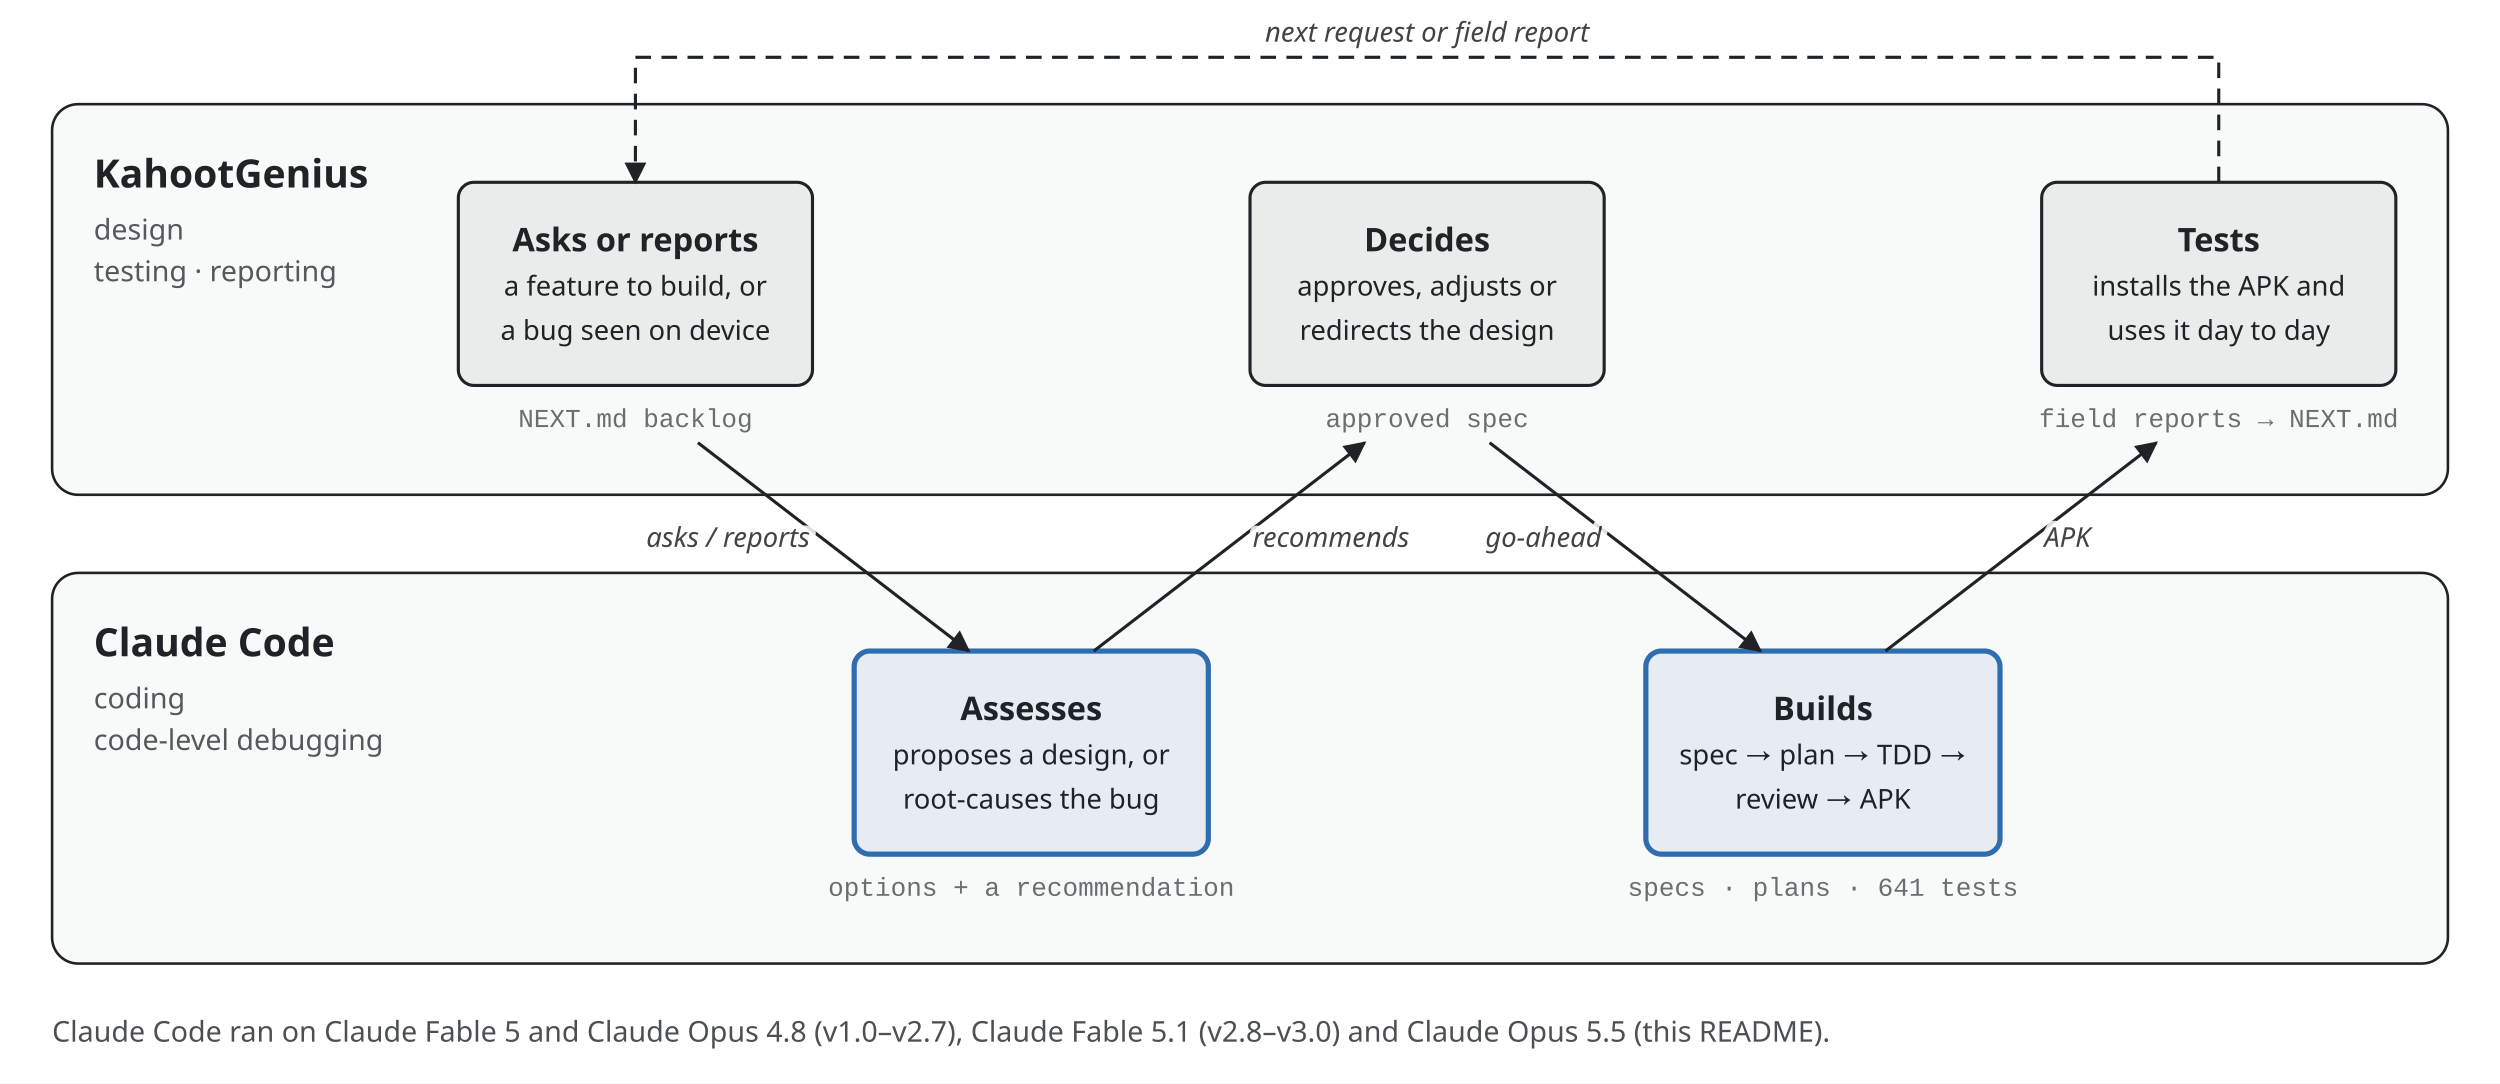
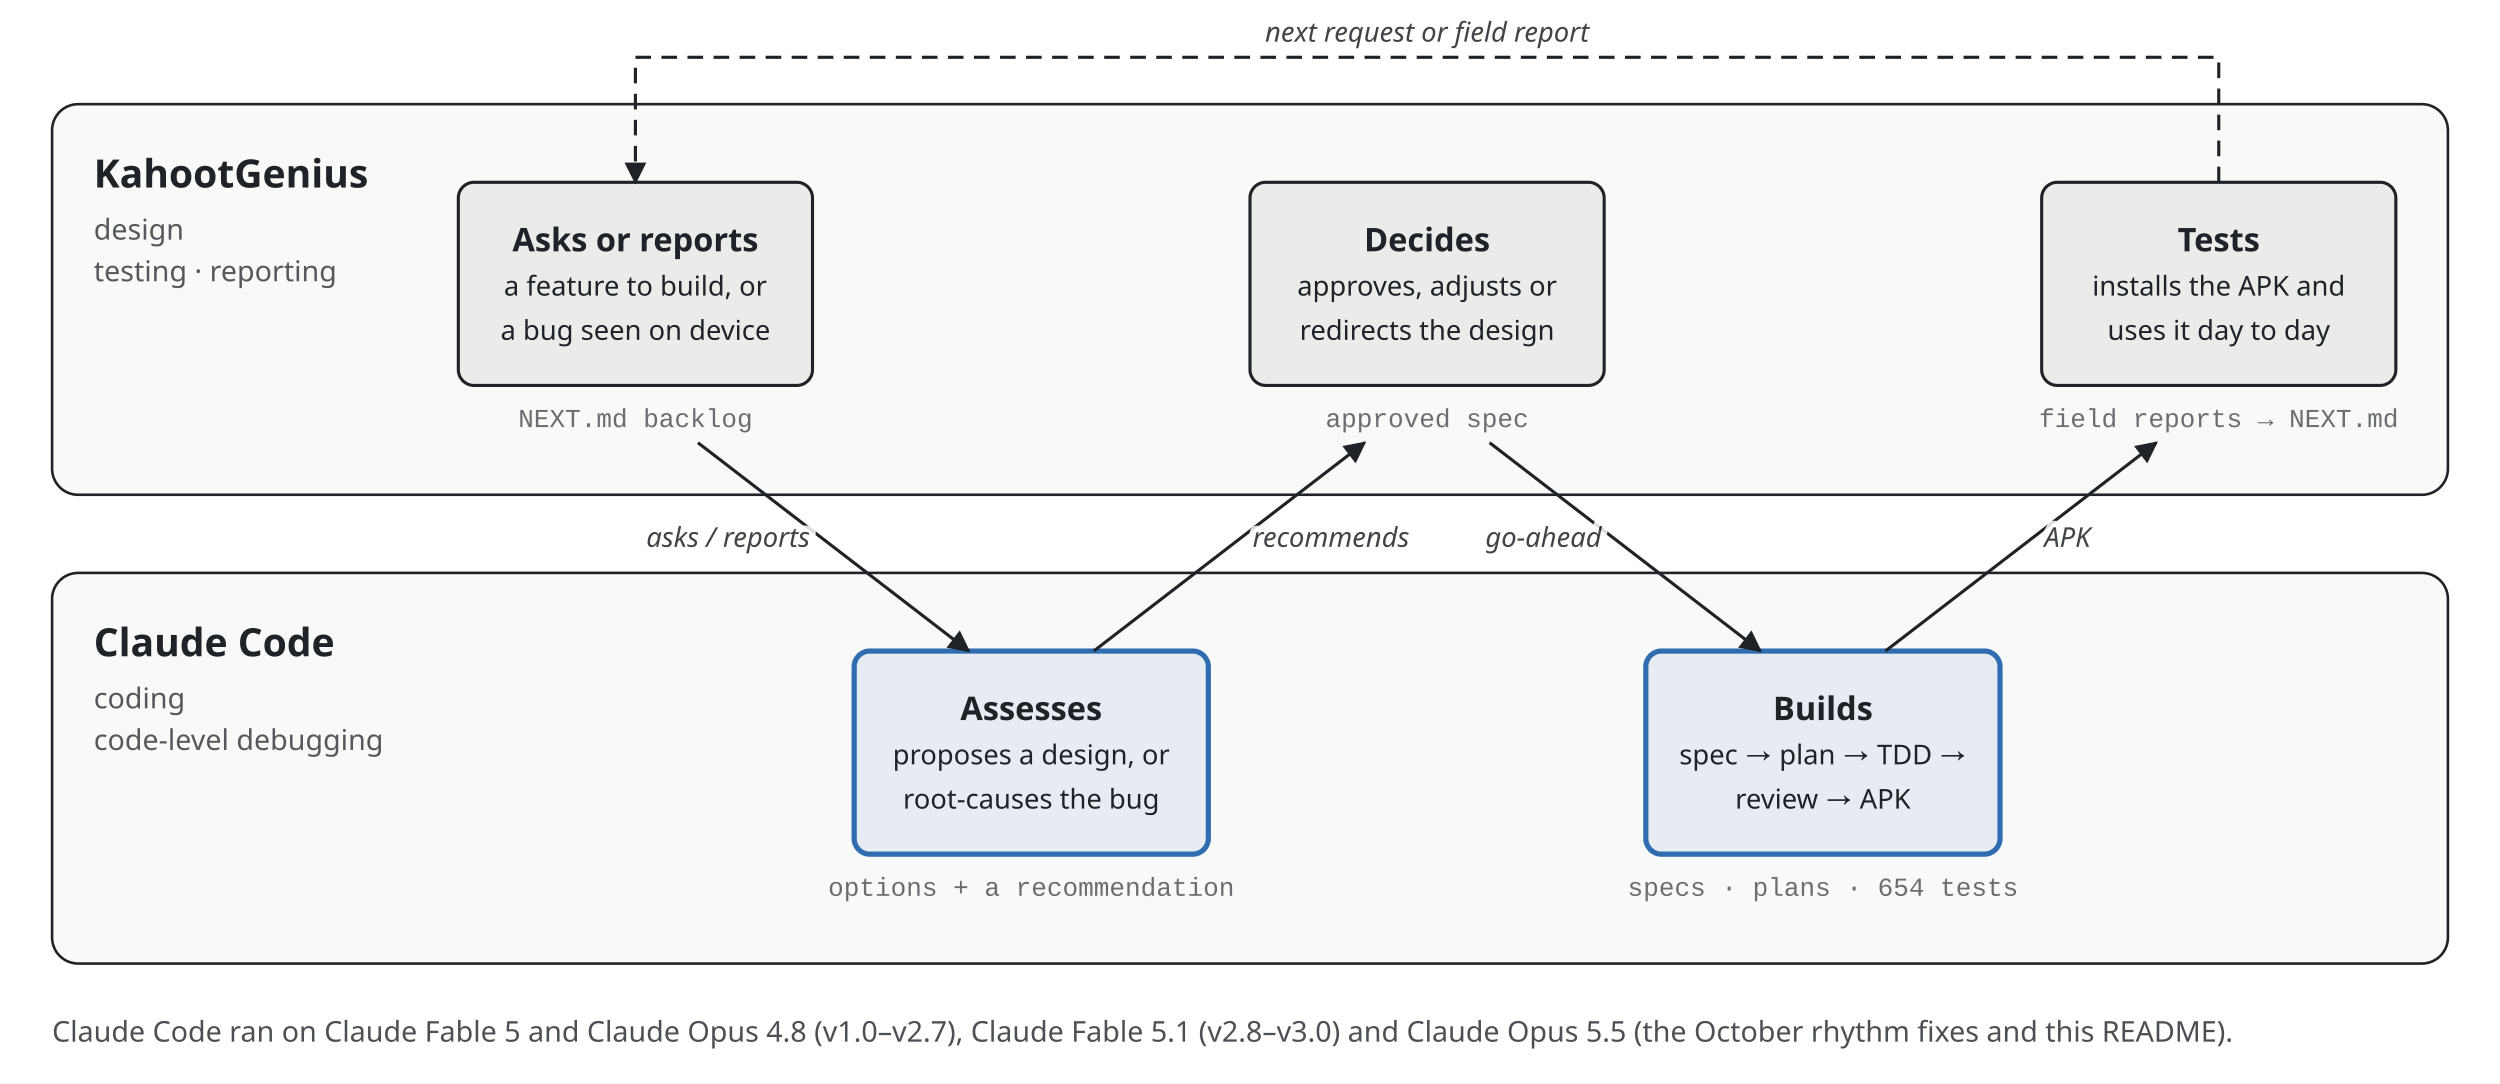
<svg xmlns="http://www.w3.org/2000/svg" viewBox="0 0 960 416" width="960" height="416" role="img" aria-label="How it was built: KahootGenius asks or reports, Claude Code assesses, KahootGenius decides, Claude Code builds and verifies, KahootGenius tests the APK on a phone, and the loop repeats" font-family="-apple-system, BlinkMacSystemFont, 'Segoe UI', 'Noto Sans', Helvetica, Arial, 'PingFang SC', 'Hiragino Sans GB', 'Microsoft YaHei', 'Noto Sans CJK SC', sans-serif" color="#1f2328" fill="currentColor">
  <rect width="960" height="416" fill="#ffffff" />
  <defs>
    <marker id="workflow-arr-k" viewBox="0 0 10 10" refX="9" refY="5" markerWidth="7" markerHeight="7" orient="auto-start-reverse">
      <path d="M0,0 L10,5 L0,10 z" fill="currentColor" />
    </marker>
    <marker id="workflow-arr-b" viewBox="0 0 10 10" refX="9" refY="5" markerWidth="7" markerHeight="7" orient="auto-start-reverse">
      <path d="M0,0 L10,5 L0,10 z" fill="#2f6db0" />
    </marker>
    <marker id="workflow-arr-t" viewBox="0 0 10 10" refX="9" refY="5" markerWidth="7" markerHeight="7" orient="auto-start-reverse">
      <path d="M0,0 L10,5 L0,10 z" fill="#11806a" />
    </marker>
    <marker id="workflow-arr-v" viewBox="0 0 10 10" refX="9" refY="5" markerWidth="7" markerHeight="7" orient="auto-start-reverse">
      <path d="M0,0 L10,5 L0,10 z" fill="#c9481b" />
    </marker>
  </defs>
  <rect x="20" y="40" width="920" height="150" rx="10" stroke="currentColor" stroke-width="1" fill="currentColor" fill-opacity="0.03" />
  <text x="36" y="72" font-size="15" text-anchor="start" fill="currentColor" font-weight="700">KahootGenius</text>
  <text x="36" y="92" font-size="11" text-anchor="start" fill="currentColor" opacity="0.75">design</text>
  <text x="36" y="108" font-size="11" text-anchor="start" fill="currentColor" opacity="0.75">testing · reporting</text>
  <rect x="20" y="220" width="920" height="150" rx="10" stroke="currentColor" stroke-width="1" fill="currentColor" fill-opacity="0.03" />
  <text x="36" y="252" font-size="15" text-anchor="start" fill="currentColor" font-weight="700">Claude Code</text>
  <text x="36" y="272" font-size="11" text-anchor="start" fill="currentColor" opacity="0.75">coding</text>
  <text x="36" y="288" font-size="11" text-anchor="start" fill="currentColor" opacity="0.75">code-level debugging</text>
  <rect x="176" y="70" width="136" height="78" rx="6" stroke="currentColor" stroke-width="1.2" fill="currentColor" fill-opacity="0.06" />
  <text x="244" y="96.5" font-size="12.5" text-anchor="middle" fill="currentColor" font-weight="600">Asks or reports</text>
  <text x="244" y="113.5" font-size="10.5" text-anchor="middle" fill="currentColor">a feature to build, or</text>
  <text x="244" y="130.5" font-size="10.5" text-anchor="middle" fill="currentColor">a bug seen on device</text>
  <text x="244" y="164" font-size="10" text-anchor="middle" fill="currentColor" opacity="0.65" font-family="ui-monospace, SFMono-Regular, 'SF Mono', Menlo, Consolas, 'Liberation Mono', monospace">NEXT.md backlog</text>
  <rect x="328" y="250" width="136" height="78" rx="6" stroke="#2f6db0" stroke-width="2" fill="#2f6db0" fill-opacity="0.09" />
  <text x="396" y="276.5" font-size="12.5" text-anchor="middle" fill="currentColor" font-weight="600">Assesses</text>
  <text x="396" y="293.5" font-size="10.5" text-anchor="middle" fill="currentColor">proposes a design, or</text>
  <text x="396" y="310.5" font-size="10.5" text-anchor="middle" fill="currentColor">root-causes the bug</text>
  <text x="396" y="344" font-size="10" text-anchor="middle" fill="currentColor" opacity="0.65" font-family="ui-monospace, SFMono-Regular, 'SF Mono', Menlo, Consolas, 'Liberation Mono', monospace">options + a recommendation</text>
  <rect x="480" y="70" width="136" height="78" rx="6" stroke="currentColor" stroke-width="1.2" fill="currentColor" fill-opacity="0.06" />
  <text x="548" y="96.5" font-size="12.5" text-anchor="middle" fill="currentColor" font-weight="600">Decides</text>
  <text x="548" y="113.5" font-size="10.5" text-anchor="middle" fill="currentColor">approves, adjusts or</text>
  <text x="548" y="130.5" font-size="10.5" text-anchor="middle" fill="currentColor">redirects the design</text>
  <text x="548" y="164" font-size="10" text-anchor="middle" fill="currentColor" opacity="0.65" font-family="ui-monospace, SFMono-Regular, 'SF Mono', Menlo, Consolas, 'Liberation Mono', monospace">approved spec</text>
  <rect x="632" y="250" width="136" height="78" rx="6" stroke="#2f6db0" stroke-width="2" fill="#2f6db0" fill-opacity="0.09" />
  <text x="700" y="276.5" font-size="12.5" text-anchor="middle" fill="currentColor" font-weight="600">Builds</text>
  <text x="700" y="293.5" font-size="10.5" text-anchor="middle" fill="currentColor">spec → plan → TDD →</text>
  <text x="700" y="310.5" font-size="10.5" text-anchor="middle" fill="currentColor">review → APK</text>
-   <text x="700" y="344" font-size="10" text-anchor="middle" fill="currentColor" opacity="0.65" font-family="ui-monospace, SFMono-Regular, 'SF Mono', Menlo, Consolas, 'Liberation Mono', monospace">specs · plans · 641 tests</text>
+   <text x="700" y="344" font-size="10" text-anchor="middle" fill="currentColor" opacity="0.65" font-family="ui-monospace, SFMono-Regular, 'SF Mono', Menlo, Consolas, 'Liberation Mono', monospace">specs · plans · 654 tests</text>
  <rect x="784" y="70" width="136" height="78" rx="6" stroke="currentColor" stroke-width="1.2" fill="currentColor" fill-opacity="0.06" />
  <text x="852" y="96.5" font-size="12.5" text-anchor="middle" fill="currentColor" font-weight="600">Tests</text>
  <text x="852" y="113.5" font-size="10.5" text-anchor="middle" fill="currentColor">installs the APK and</text>
  <text x="852" y="130.5" font-size="10.5" text-anchor="middle" fill="currentColor">uses it day to day</text>
  <text x="852" y="164" font-size="10" text-anchor="middle" fill="currentColor" opacity="0.65" font-family="ui-monospace, SFMono-Regular, 'SF Mono', Menlo, Consolas, 'Liberation Mono', monospace">field reports → NEXT.md</text>
  <polyline points="268,170 372,250" fill="none" stroke="currentColor" stroke-width="1.2" stroke-linejoin="round" marker-end="url(#workflow-arr-k)" />
  <text x="311" y="210" font-size="10.5" text-anchor="end" fill="currentColor" opacity="0.85" font-style="italic" paint-order="stroke" stroke="#ffffff" stroke-width="5" stroke-linejoin="round">asks / reports</text>
  <polyline points="420,250 524,170" fill="none" stroke="currentColor" stroke-width="1.2" stroke-linejoin="round" marker-end="url(#workflow-arr-k)" />
  <text x="481" y="210" font-size="10.5" text-anchor="start" fill="currentColor" opacity="0.85" font-style="italic" paint-order="stroke" stroke="#ffffff" stroke-width="5" stroke-linejoin="round">recommends</text>
  <polyline points="572,170 676,250" fill="none" stroke="currentColor" stroke-width="1.2" stroke-linejoin="round" marker-end="url(#workflow-arr-k)" />
  <text x="615" y="210" font-size="10.5" text-anchor="end" fill="currentColor" opacity="0.85" font-style="italic" paint-order="stroke" stroke="#ffffff" stroke-width="5" stroke-linejoin="round">go-ahead</text>
  <polyline points="724,250 828,170" fill="none" stroke="currentColor" stroke-width="1.2" stroke-linejoin="round" marker-end="url(#workflow-arr-k)" />
  <text x="785" y="210" font-size="10.5" text-anchor="start" fill="currentColor" opacity="0.85" font-style="italic" paint-order="stroke" stroke="#ffffff" stroke-width="5" stroke-linejoin="round">APK</text>
  <polyline points="852,70 852,22 244,22 244,70" fill="none" stroke="currentColor" stroke-width="1.2" stroke-linejoin="round" stroke-dasharray="6 4" marker-end="url(#workflow-arr-k)" />
  <text x="548" y="16" font-size="10.5" text-anchor="middle" fill="currentColor" opacity="0.85" font-style="italic" paint-order="stroke" stroke="#ffffff" stroke-width="5" stroke-linejoin="round">next request or field report</text>
-   <text x="20" y="400" font-size="11" text-anchor="start" fill="currentColor" opacity="0.8">Claude Code ran on Claude Fable 5 and Claude Opus 4.8 (v1.0–v2.7), Claude Fable 5.1 (v2.8–v3.0) and Claude Opus 5.5 (this README).</text>
+   <text x="20" y="400" font-size="11" text-anchor="start" fill="currentColor" opacity="0.8">Claude Code ran on Claude Fable 5 and Claude Opus 4.8 (v1.0–v2.7), Claude Fable 5.1 (v2.8–v3.0) and Claude Opus 5.5 (the October rhythm fixes and this README).</text>
</svg>
